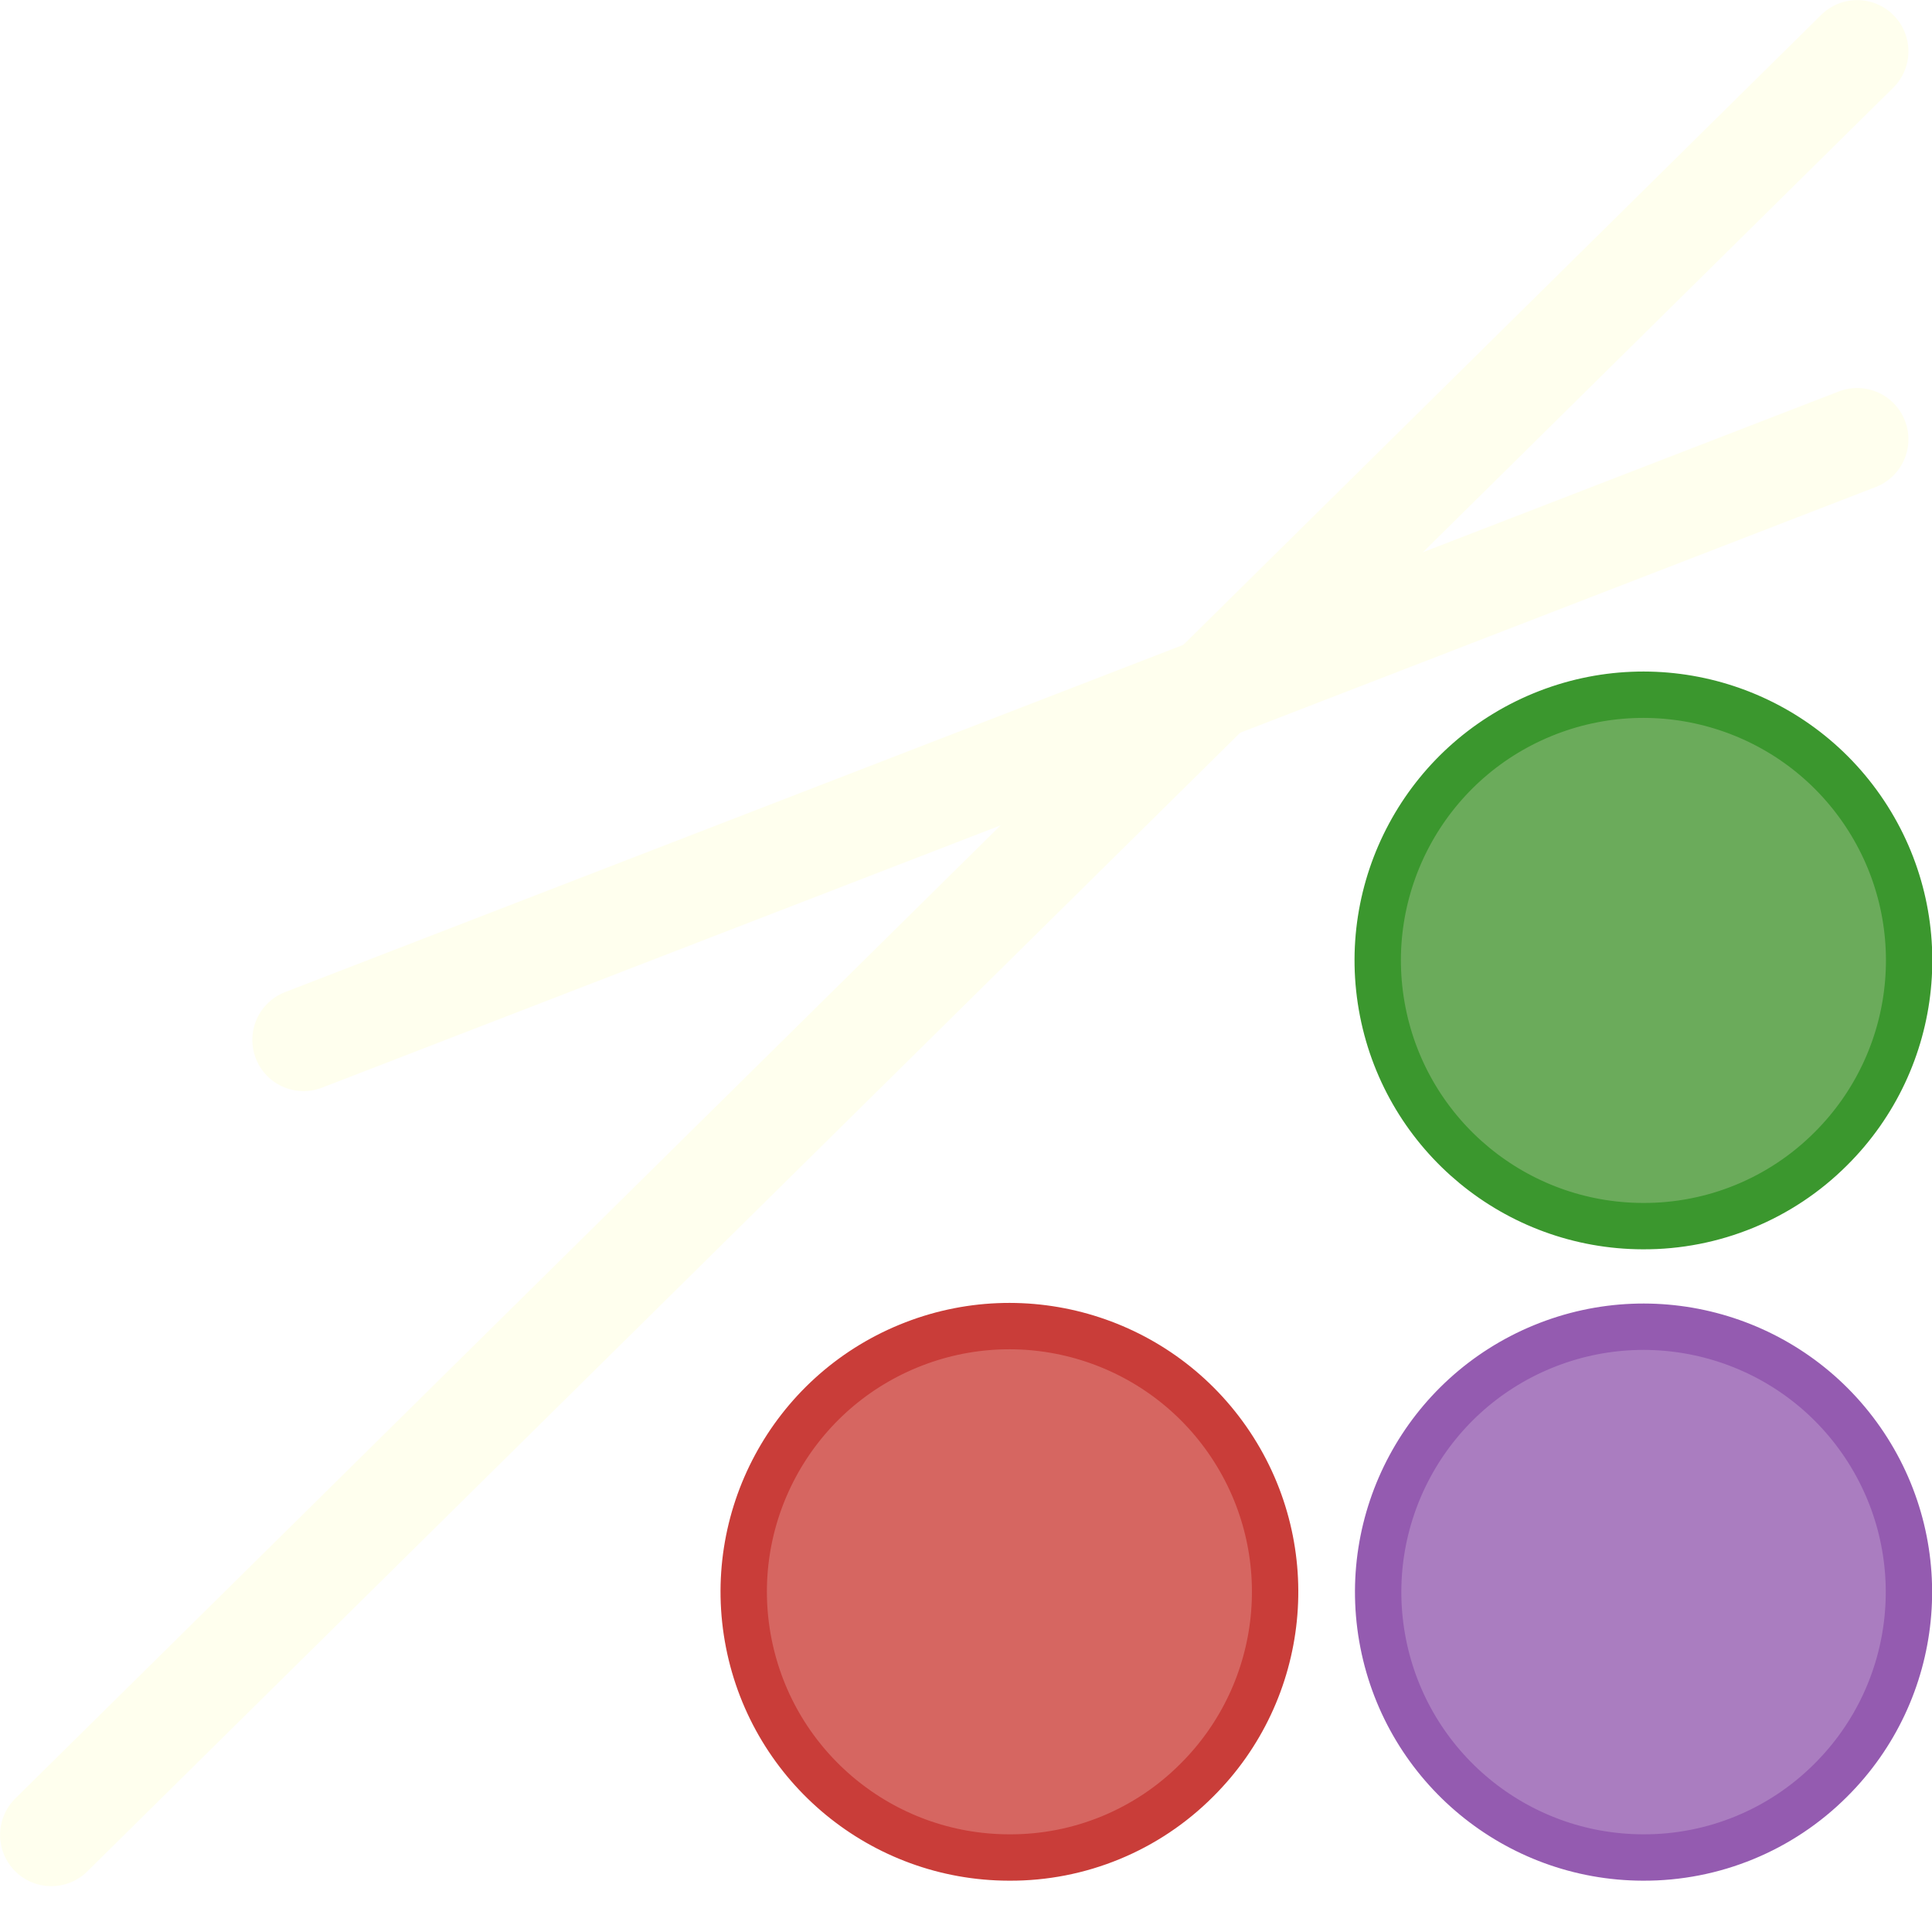
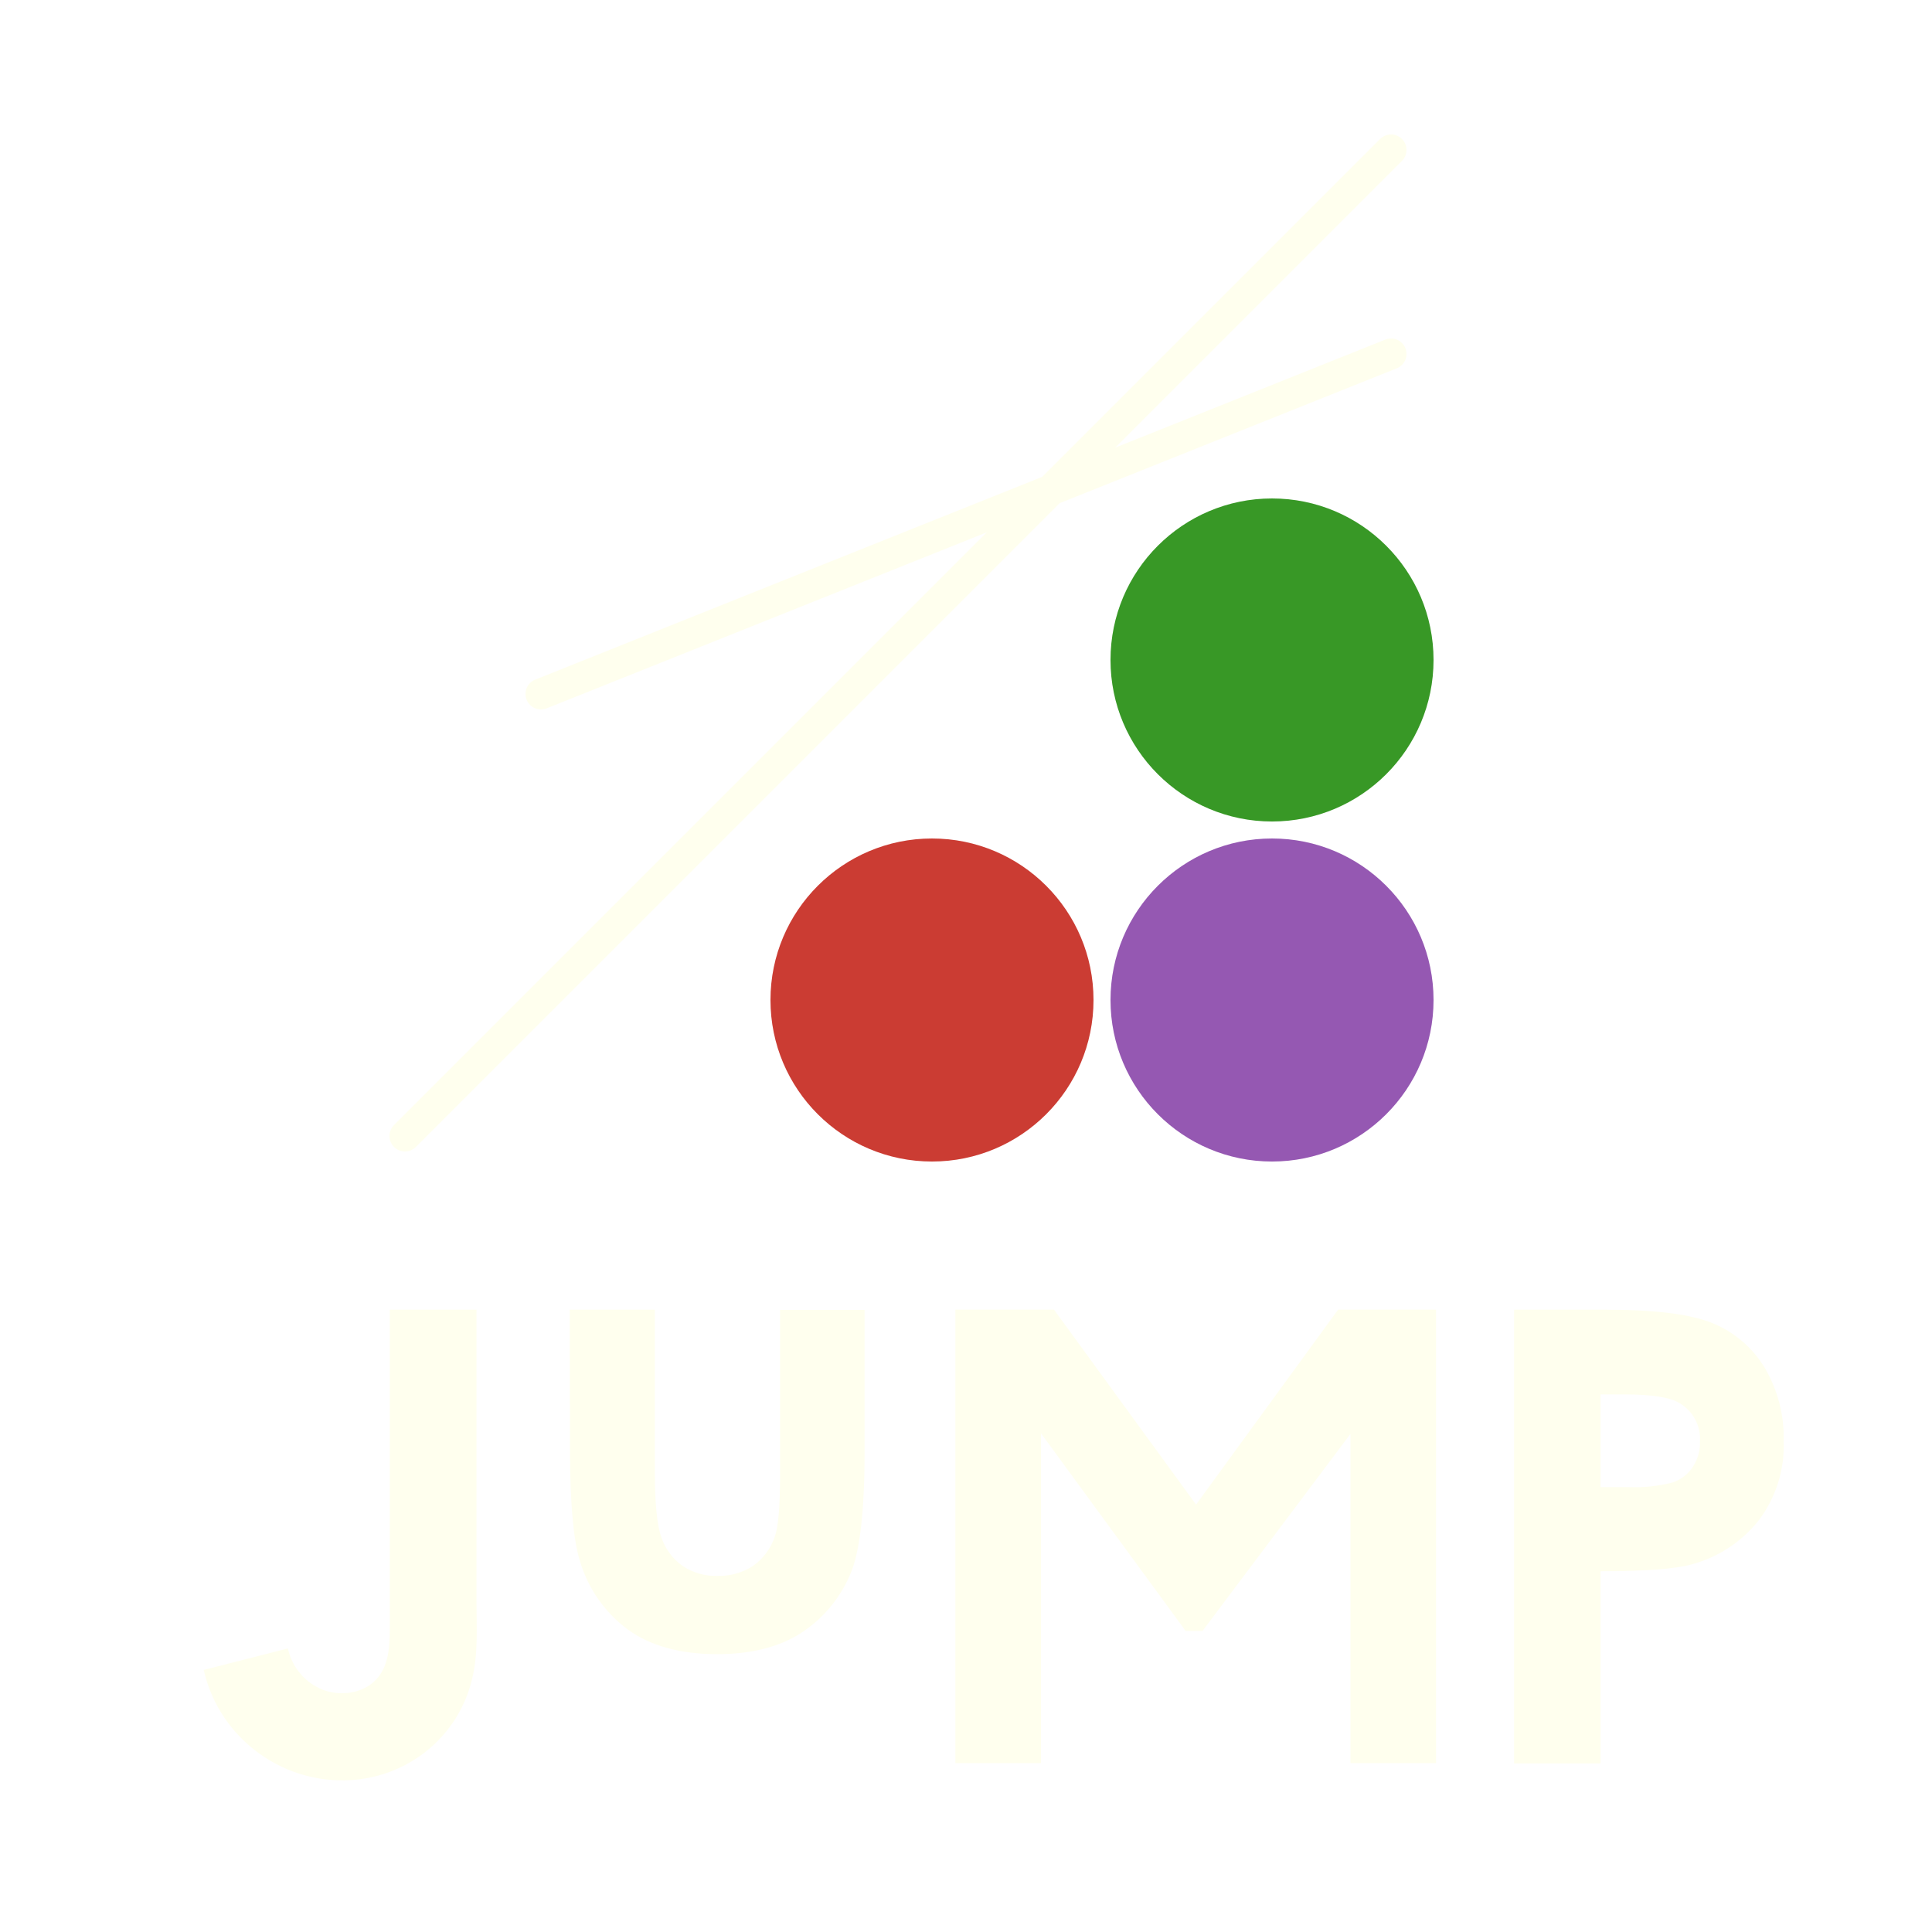
- <svg xmlns="http://www.w3.org/2000/svg" width="500pt" height="500pt" viewBox="0 0 125 125"> --&gt;
- <defs>
-     <style>
- .writing{fill:#ffe;}
- .line{stroke:#ffe;stroke-linecap:round;stroke-width:6.63px;}
- .cls-5,.cls-7,.cls-9{fill:none;stroke-miterlimit:10;stroke-width:3px;}
- .cls-5{stroke:#945bb0;}
- .cls-7{stroke:#3b972e;}
- .cls-9{stroke:#c93d39;}
- </style>
-   </defs>
-   <line class="line" x1="19.64" y1="67.28" x2="120.16" y2="28.42" />
-   <line class="line" x1="3.32" y1="118.72" x2="120.16" y2="3.32" />
-   <path fill="#aa7dc0" d="M106.29,120.18a17.17,17.17,0,1,1,12.16-5A17.06,17.06,0,0,1,106.29,120.18Z" />
-   <path class="cls-5" d="M106.29,120.18a17.17,17.17,0,1,1,12.16-5A17.06,17.06,0,0,1,106.29,120.18Z" />
-   <path fill="#6bab5b" d="M106.29,79.33a17.19,17.19,0,1,1,12.16-5A17.07,17.07,0,0,1,106.29,79.33Z" />
-   <path class="cls-7" d="M106.29,79.33a17.19,17.19,0,1,1,12.16-5A17.07,17.07,0,0,1,106.29,79.33Z" />
-   <path fill="#d66661" d="M65.28,120.18a17.19,17.19,0,1,1,12.15-5A17,17,0,0,1,65.28,120.18Z" />
-   <path class="cls-9" d="M65.28,120.18a17.19,17.19,0,1,1,12.15-5A17,17,0,0,1,65.28,120.18Z" />
+ <svg xmlns="http://www.w3.org/2000/svg" width="500pt" height="500pt" viewBox="0 0 500 500">
+   <path d="M140 179.602l220-88M104.8 294L360 38.8" fill="none" stroke-width="8" stroke-linecap="round" stroke="#ffe" stroke-miterlimit="10" />
+   <path d="M283 258.8c0 23.087-18.715 41.802-41.8 41.802-23.087 0-41.802-18.715-41.802-41.801 0-23.086 18.715-41.801 41.801-41.801C264.285 217 283 235.715 283 258.8" fill="#cb3c33" />
+   <path d="M371 170.8c0 23.087-18.715 41.802-41.8 41.802-23.087 0-41.802-18.715-41.802-41.801 0-23.086 18.715-41.801 41.801-41.801C352.285 129 371 147.715 371 170.8" fill="#389826" />
+   <path d="M371 258.8c0 23.087-18.715 41.802-41.8 41.802-23.087 0-41.802-18.715-41.802-41.801 0-23.086 18.715-41.801 41.801-41.801C352.285 217 371 235.715 371 258.8" fill="#9558b2" />
+   <path d="M100.871 338.95h22.442v75.378c0 6.793.507 13.57-1.145 20.242a33.905 33.905 0 01-13.586 19.942 34.765 34.765 0 01-15.965 6.02c-18.488 2.081-35.785-10.208-39.898-28.356l21.789-5.563a14.876 14.876 0 009.097 10.719 14.053 14.053 0 006.461.793 12.488 12.488 0 005.633-2.043c4.875-3.394 5.172-9.398 5.172-14.676zm46.57 0h22.036v41.905c0 8.114.546 13.797 1.671 16.95a14.89 14.89 0 005.387 7.37 15.415 15.415 0 009.153 2.66c3.261.095 6.48-.808 9.222-2.589a15.273 15.273 0 005.63-7.637c.894-2.5 1.339-7.847 1.339-16.05V339h21.875v36.82c0 15.153-1.215 25.555-3.52 31.133a33.794 33.794 0 01-12.918 15.664c-5.703 3.653-12.941 5.477-21.718 5.477-9.54 0-17.243-2.125-23.11-6.371a33.935 33.935 0 01-12.425-17.813c-1.653-5.281-2.551-14.855-2.551-28.723zm202.047 117.34h22.16V338.93h-25.343l-36.766 50.46-36.77-50.46H247.25v117.36h22.16v-85.345l37.434 51.145h4.367l38.277-50.985zm42.364-117.34h23.691c12.906 0 22.152 1.171 27.738 3.519a28.163 28.163 0 0113.426 11.511 35.531 35.531 0 014.91 19.008 32.075 32.075 0 01-6.422 20.434 33.127 33.127 0 01-17.441 11.457c-4.297 1.172-12.14 1.758-23.531 1.758v49.738h-22.371zm22.37 45.898h7.04c3.93.187 7.86-.215 11.668-1.196a10.224 10.224 0 005.14-3.96 11.5 11.5 0 001.883-6.669 10.728 10.728 0 00-5.281-9.89c-2.496-1.531-7.23-2.254-14.168-2.254h-6.281zm0 0" fill="#ffe" />
</svg>
